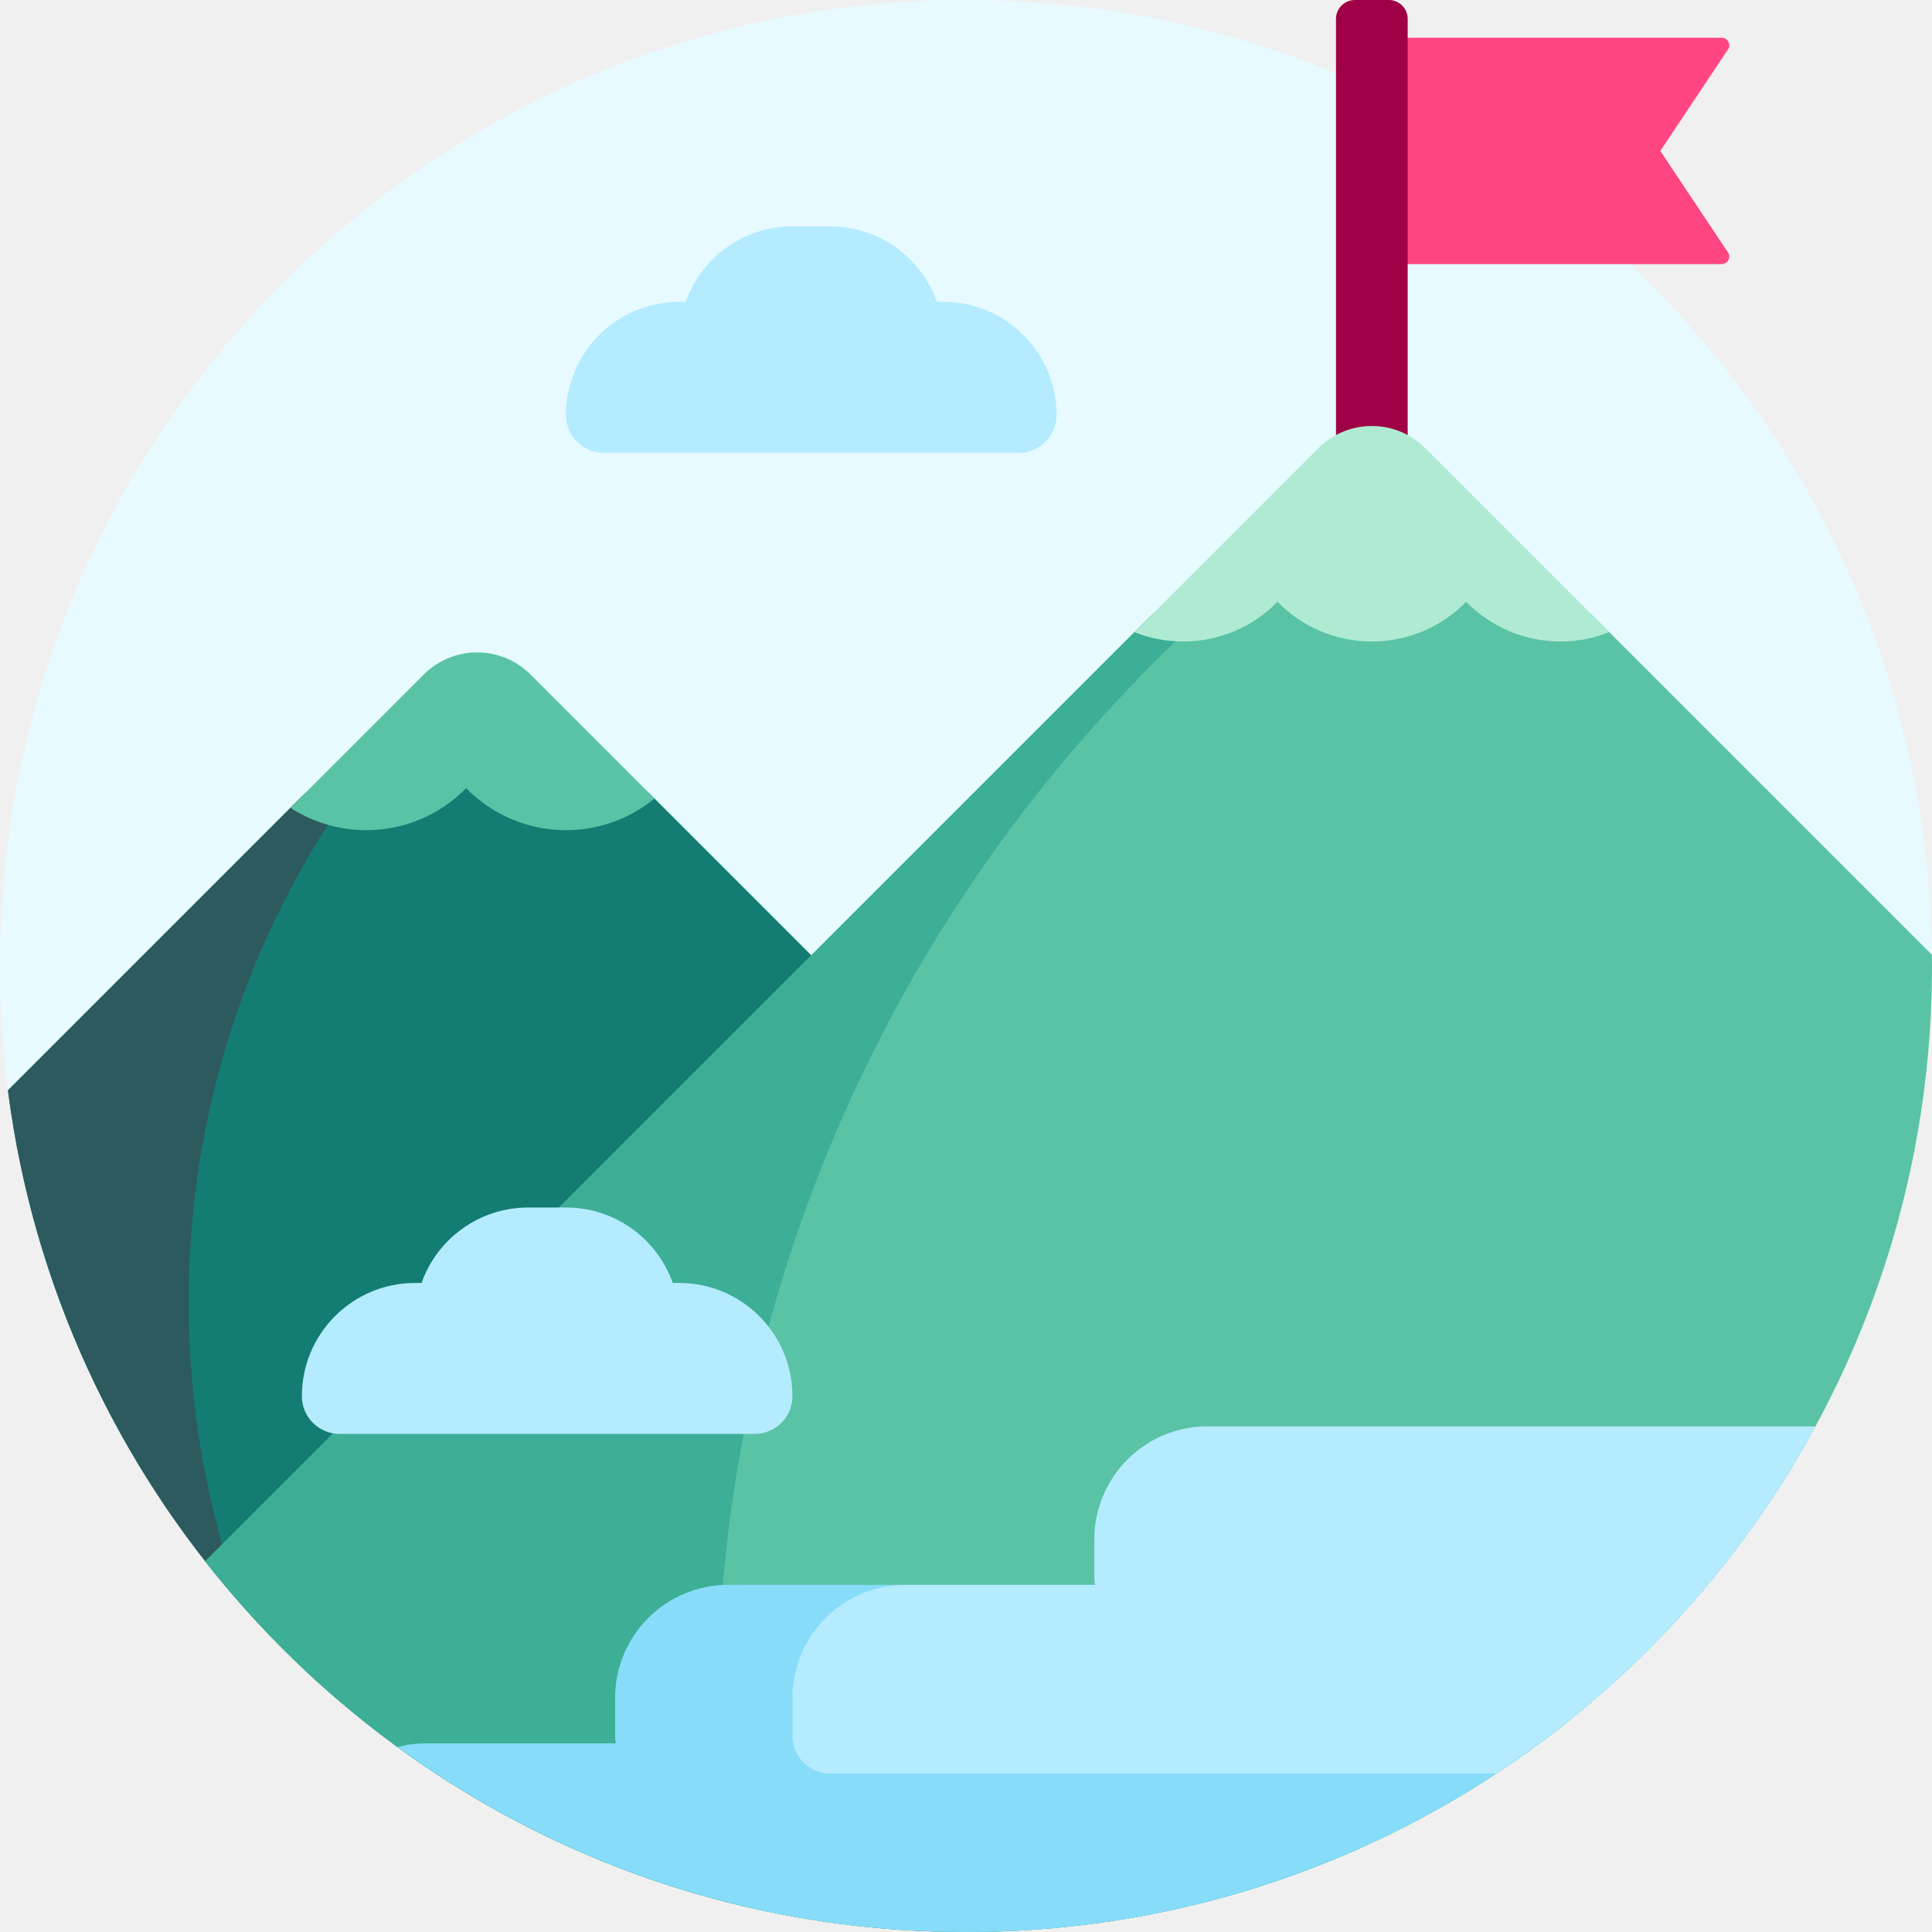
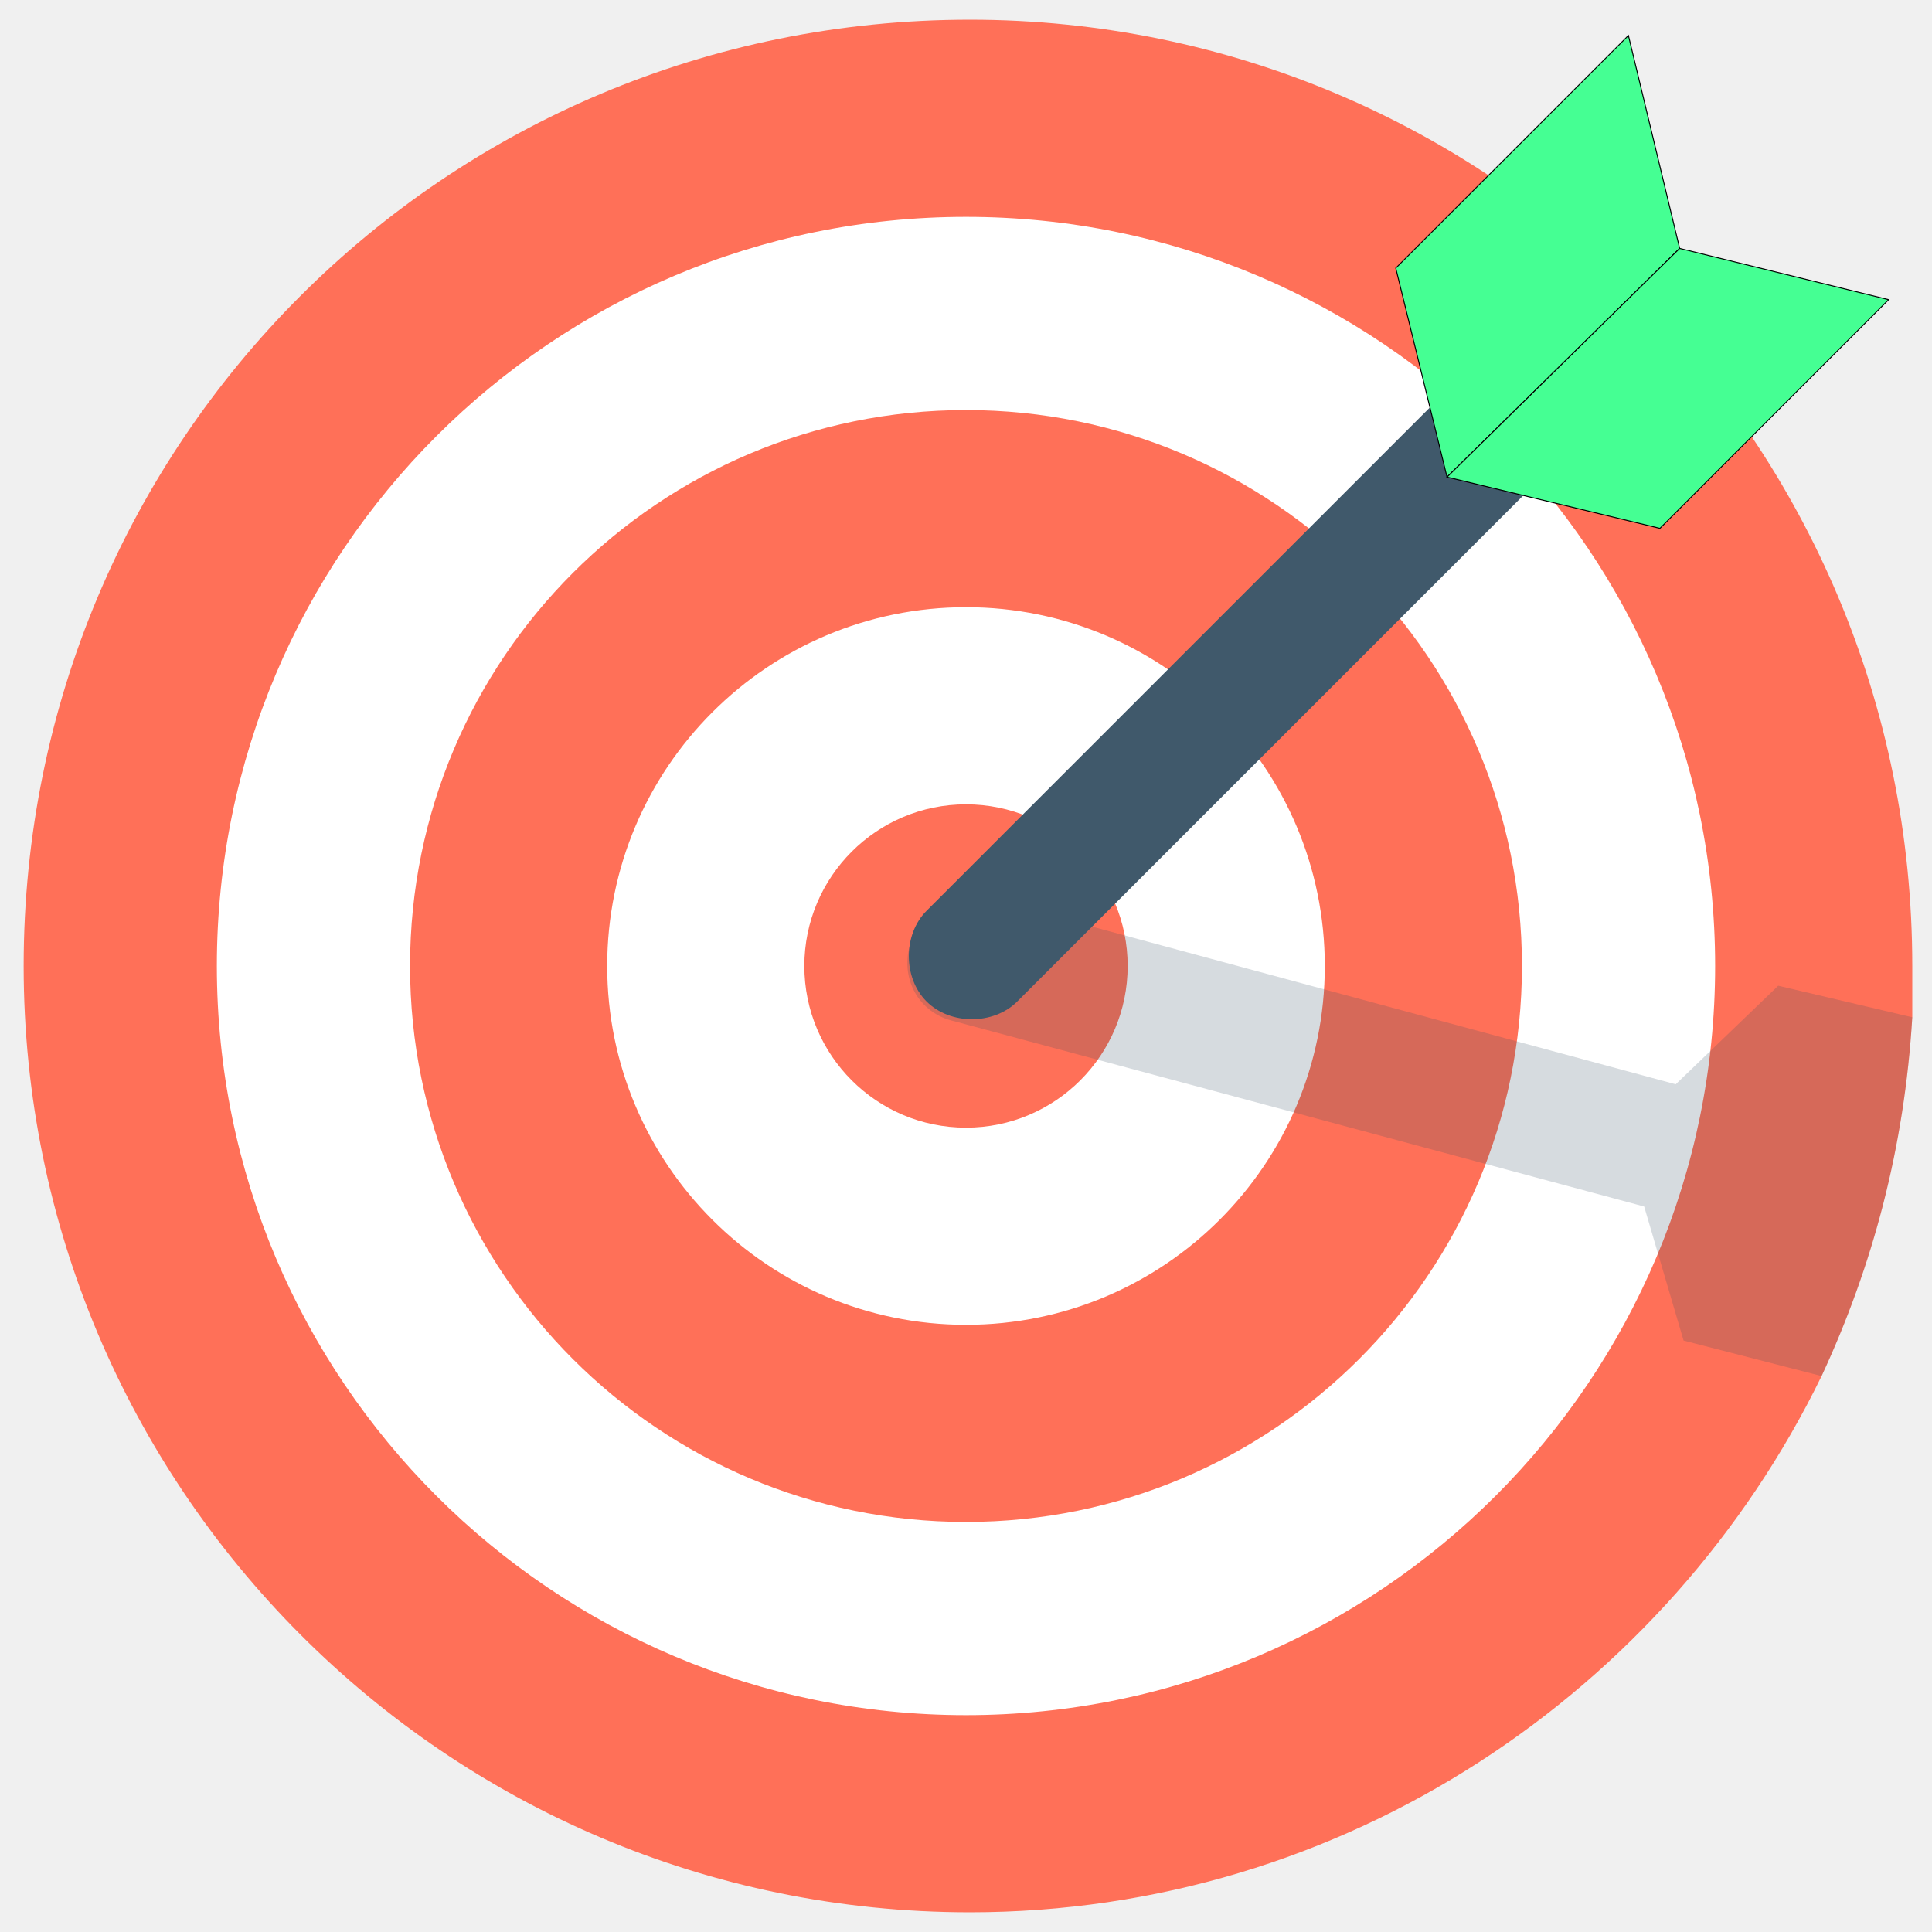
- <svg xmlns="http://www.w3.org/2000/svg" version="1.1" id="Capa_1" x="0px" y="0px" viewBox="0 0 512 512" style="enable-background:new 0 0 512 512;" xml:space="preserve">
-   <path style="fill:#E6FAFF;" d="M512,256c0,141.385-114.615,256-256,256S0,397.385,0,256S114.615,0,256,0S512,114.615,512,256z" />
-   <path style="fill:#FF4682;" d="M456.263,70H370V10h86.263c1.597,0,2.55,1.78,1.664,3.109L440,40l17.927,26.891  C458.813,68.22,457.86,70,456.263,70z" />
-   <path style="fill:#A00046;" d="M368.053,250h-9c-2.761,0-5-2.239-5-5V5c0-2.761,2.239-5,5-5h9c2.761,0,5,2.239,5,5v240  C373.053,247.761,370.815,250,368.053,250z" />
-   <path style="fill:#147D73;" d="M416.923,455.086C372.954,490.671,316.972,512,256,512C125.78,512,18.273,414.771,2.105,288.95  l77.184-77.184c2.488-2.488,6.079-3.488,9.508-2.701c2.656,0.61,5.42,0.935,8.262,0.935c10.372,0,19.744-4.266,26.471-11.133  C130.256,205.734,139.628,210,150,210c4.21,0,8.252-0.707,12.02-2.005c3.604-1.241,7.605-0.207,10.301,2.488L416.923,455.086z" />
-   <path style="fill:#2D5A5F;" d="M50,345c0,28.266,4.994,55.365,14.142,80.466C31.091,388.075,8.789,340.961,2.105,288.95  l78.258-78.258c1.896-1.896,4.653-2.607,7.247-1.929c1.699,0.444,3.447,0.771,5.232,0.974C65.863,247.985,50,294.635,50,345z" />
-   <g>
-     <path style="fill:#5AC3A5;" d="M173.454,211.616C167.065,216.85,158.904,220,150,220c-10.372,0-19.744-4.266-26.471-11.133   C116.803,215.734,107.431,220,97.059,220c-7.404,0-14.295-2.18-20.083-5.921l35.328-35.328c7.81-7.81,20.474-7.81,28.284,0   L173.454,211.616z" />
-     <path style="fill:#5AC3A5;" d="M512,256c0,141.385-114.615,256-256,256c-81.864,0-154.75-38.428-201.611-98.226l250.395-250.395   c2.22-2.22,5.246-3.415,8.385-3.38c0.128,0.001,0.256,0.002,0.384,0.002c9.796,0,18.647-4.029,25-10.515   c6.353,6.486,15.204,10.515,25,10.515s18.647-4.029,25-10.515c6.353,6.486,15.204,10.515,25,10.515   c0.128,0,0.256-0.001,0.384-0.002c3.139-0.034,6.165,1.16,8.385,3.38l89.64,89.639C511.974,254.012,512,255.003,512,256z" />
-   </g>
-   <path style="fill:#3CAF96;" d="M190,455c0,16.652,1.036,33.061,3.036,49.171c-55.75-14.103-104.225-46.472-138.648-90.398  l250.38-250.38c2.23-2.23,5.269-3.428,8.422-3.395c0.121,0.001,0.242,0.002,0.362,0.002c3.716,0,7.296-0.583,10.655-1.656  C241.929,230.73,190,336.797,190,455z" />
-   <path style="fill:#B4EBFF;" d="M280,110L280,110c0,5.523-4.477,10-10,10h-30h-50h-30c-5.523,0-10-4.477-10-10l0,0  c0-16.569,13.431-30,30-30h1.714c4.119-11.651,15.225-20,28.286-20h10c13.061,0,24.167,8.349,28.286,20H250  C266.569,80,280,93.431,280,110z" />
-   <path style="fill:#AFEBD2;" d="M426.472,167.528c-3.998,1.589-8.354,2.472-12.919,2.472c-9.796,0-18.647-4.029-25-10.515  c-6.353,6.486-15.204,10.515-25,10.515s-18.647-4.029-25-10.515c-6.353,6.486-15.204,10.515-25,10.515  c-4.565,0-8.92-0.883-12.919-2.472l48.776-48.776c7.81-7.81,20.474-7.81,28.284,0L426.472,167.528z" />
-   <path style="fill:#87DCFA;" d="M256,512c-56.315,0-108.372-18.198-150.641-49.015c2.44-0.641,5-0.985,7.641-0.985h50.201  c-0.131-0.646-0.201-1.315-0.201-2v-10c0-16.569,13.431-30,30-30h103.667h57.449h98.446C405.601,476.222,334.983,512,256,512z" />
-   <path style="fill:#B4EBFF;" d="M210,370c0,5.523-4.477,10-10,10h-30h-50H90c-5.523,0-10-4.477-10-10l0,0c0-16.569,13.431-30,30-30  h1.714c4.119-11.651,15.225-20,28.286-20h10c13.061,0,24.167,8.349,28.286,20H180C196.569,340,210,353.431,210,370L210,370z   M320,378c-16.568,0-30,13.431-30,30v10c0,0.685,0.07,1.354,0.201,2H240c-16.568,0-30,13.431-30,30v10c0,5.523,4.477,10,10,10h62  h114.518c35.222-23.175,64.392-54.795,84.598-92H320z" />
-   <g>
- </g>
-   <g>
- </g>
-   <g>
- </g>
-   <g>
- </g>
-   <g>
- </g>
-   <g>
- </g>
-   <g>
- </g>
-   <g>
- </g>
-   <g>
- </g>
-   <g>
- </g>
-   <g>
- </g>
-   <g>
- </g>
-   <g>
- </g>
-   <g>
- </g>
-   <g>
- </g>
+ <svg xmlns="http://www.w3.org/2000/svg" version="1.1" id="Layer_1" x="0px" y="0px" viewBox="-49 141 512 512" style="enable-background:new -49 141 512 512;" xml:space="preserve">
+   <path style="fill:#FF7058;" d="M457.776,397c0,4.18,0,9.404,0,13.584c-2.09,34.482-10.449,65.829-24.033,95.086  c-40.751,83.592-126.433,142.106-225.698,142.106C69.073,647.776-42.731,534.927-42.731,397  c0-138.971,111.804-250.776,250.775-250.776C345.971,146.224,457.776,258.029,457.776,397z" />
+   <circle style="fill:#FFFFFF;" cx="207" cy="397" r="198.531" />
+   <circle style="fill:#FF7058;" cx="207" cy="397" r="147.331" />
+   <circle style="fill:#FFFFFF;" cx="207" cy="397" r="95.086" />
+   <circle style="fill:#FF7058;" cx="207" cy="397" r="42.841" />
+   <path style="opacity:0.2;fill:#334A5E;enable-background:new    ;" d="M457.776,410.584c-2.09,34.482-10.449,65.829-24.033,95.086  l-36.571-9.404l-10.449-35.527l-182.857-49.11c-9.404-2.09-14.629-11.494-11.494-20.898c2.09-9.404,11.494-14.629,20.898-11.494  l181.812,49.11l27.167-26.122L457.776,410.584z" />
+   <path style="fill:#40596B;" d="M357.465,245.49c-6.269-6.269-17.763-6.269-24.033,0L196.551,382.371  c-6.269,6.269-6.269,17.763,0,24.033l0,0c6.269,6.269,17.763,6.269,24.033,0l136.882-136.882  C363.735,263.253,363.735,251.759,357.465,245.49z" />
+   <polygon style="fill:#45FF93;stroke:#000000;stroke-width:0.25;stroke-miterlimit:10;" points="396.126,206.829 334.478,267.433   320.894,212.053 382.543,150.404 " />
+   <polygon style="fill:#45FF93;stroke:#000000;stroke-width:0.25;stroke-miterlimit:10;" points="390.902,281.016 451.506,220.412   396.126,206.829 334.478,267.433 " />
</svg>
